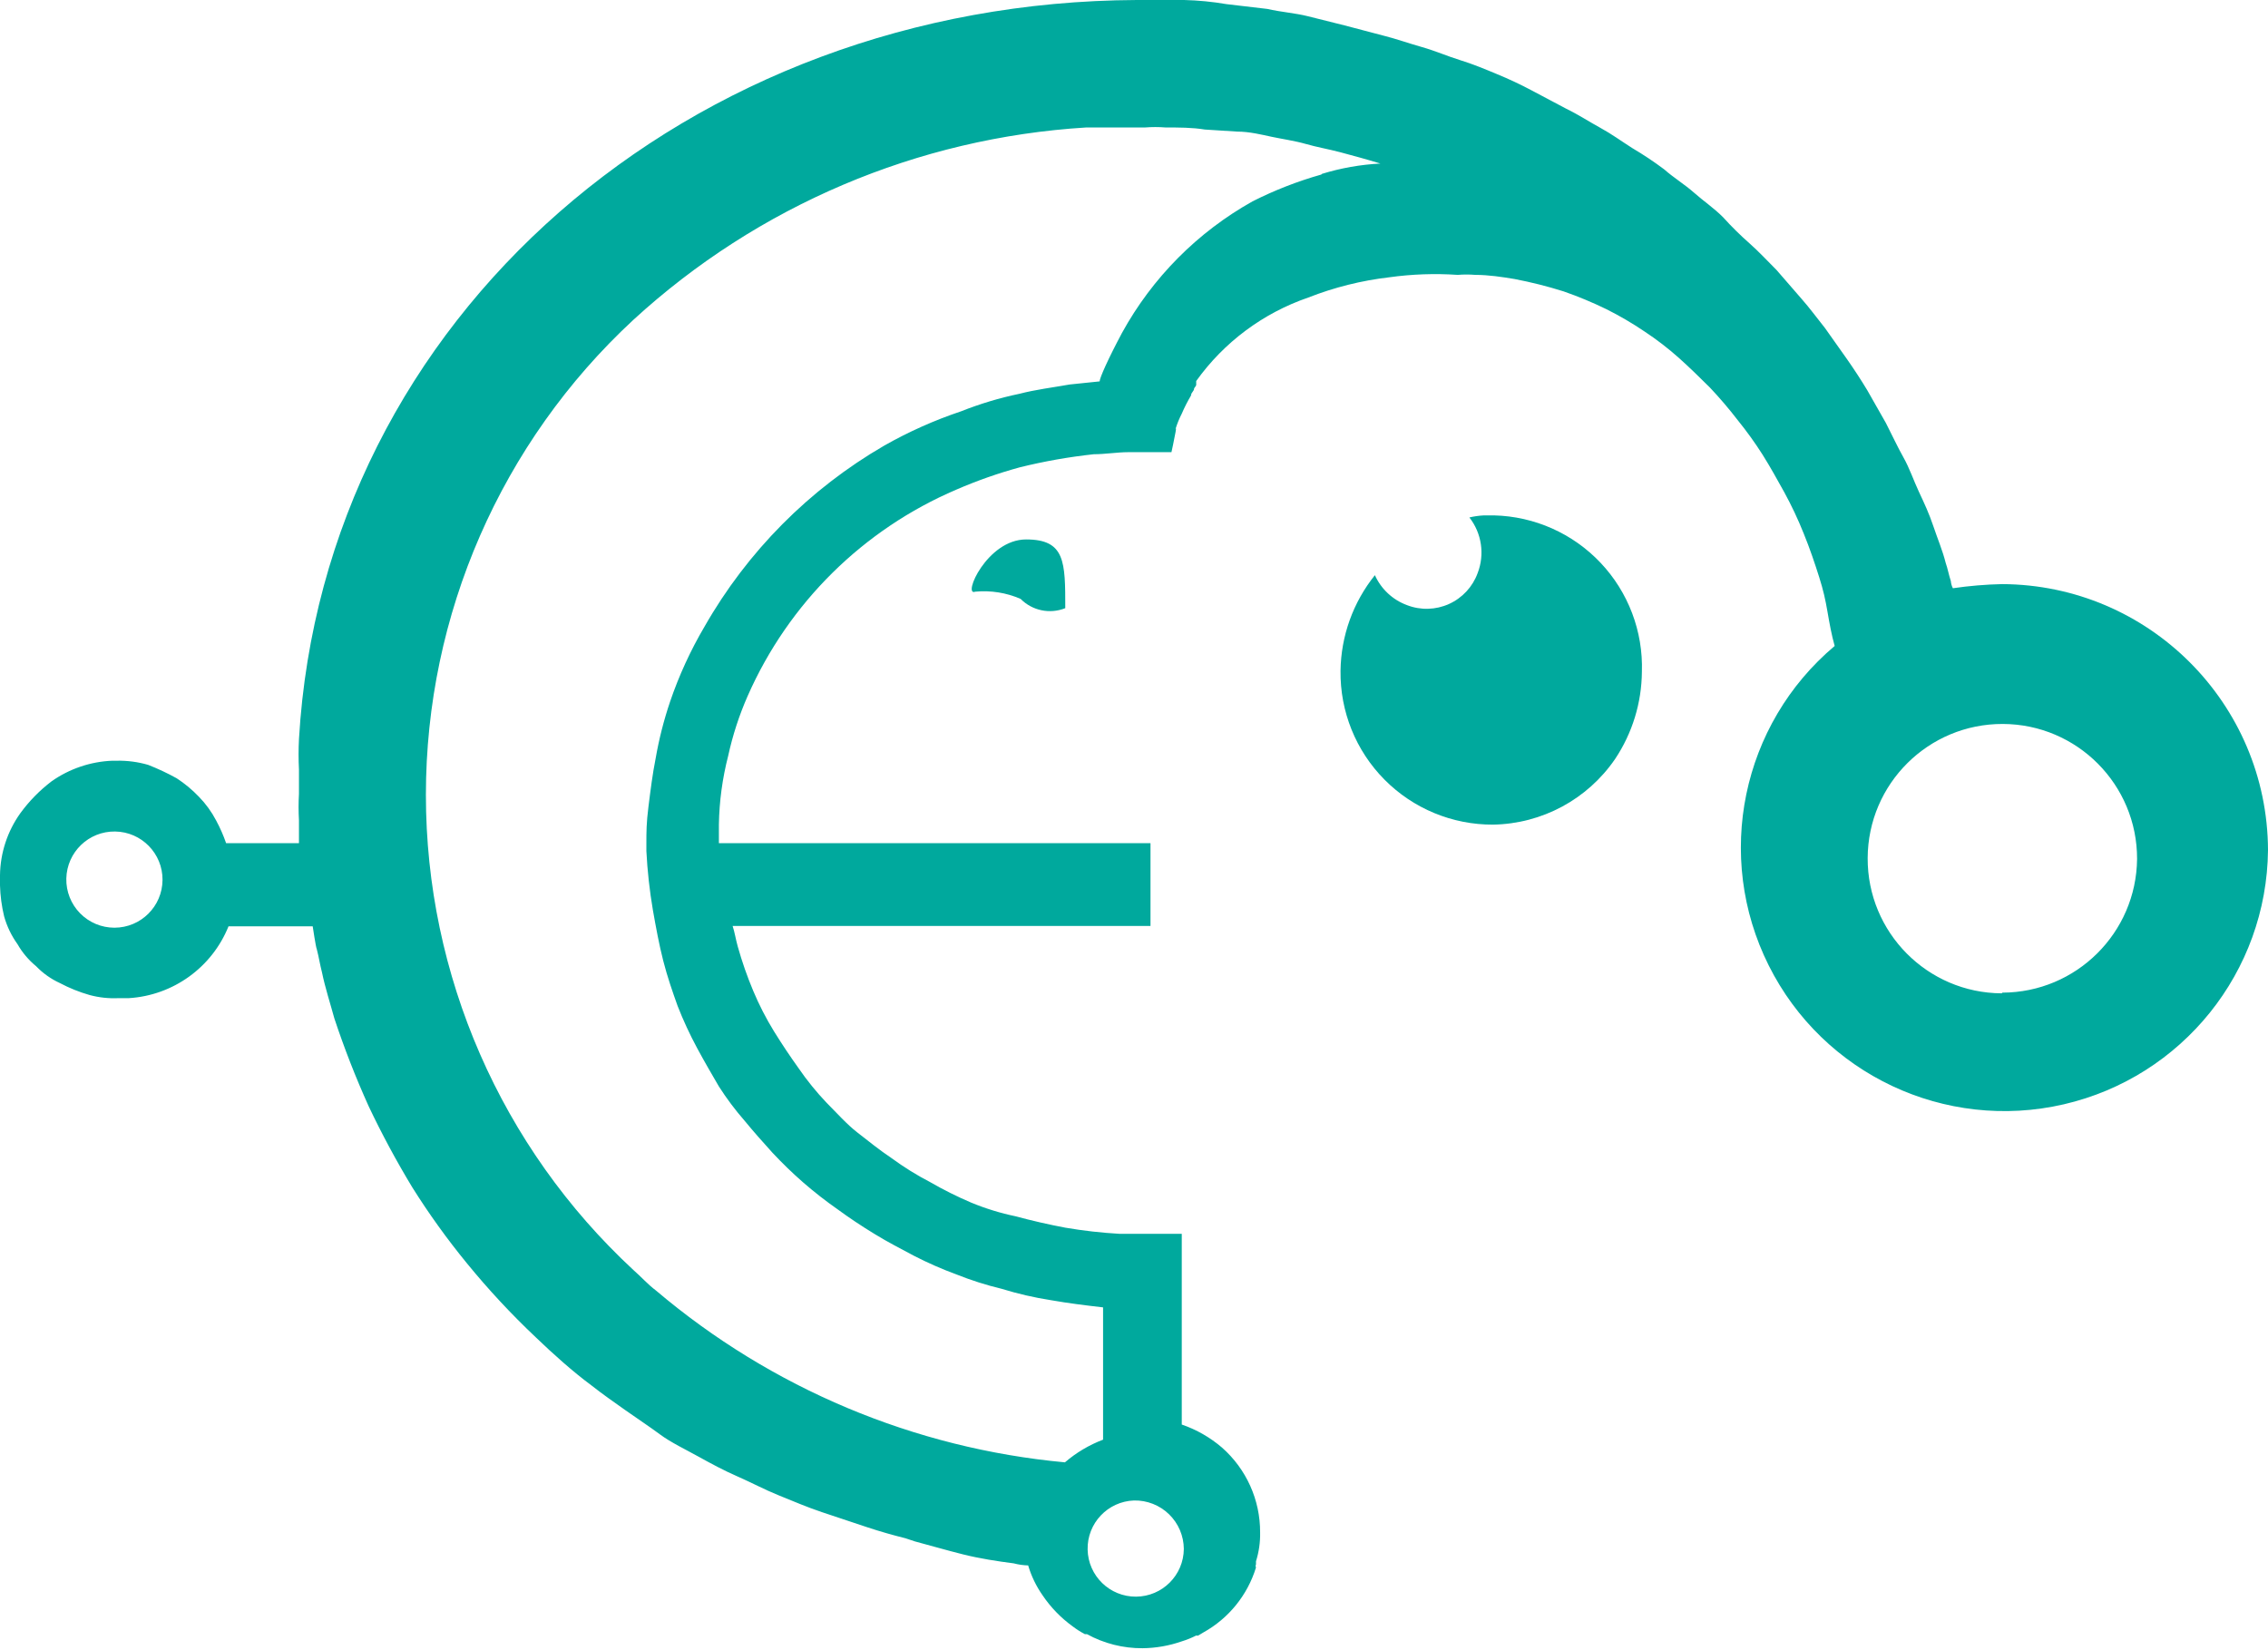
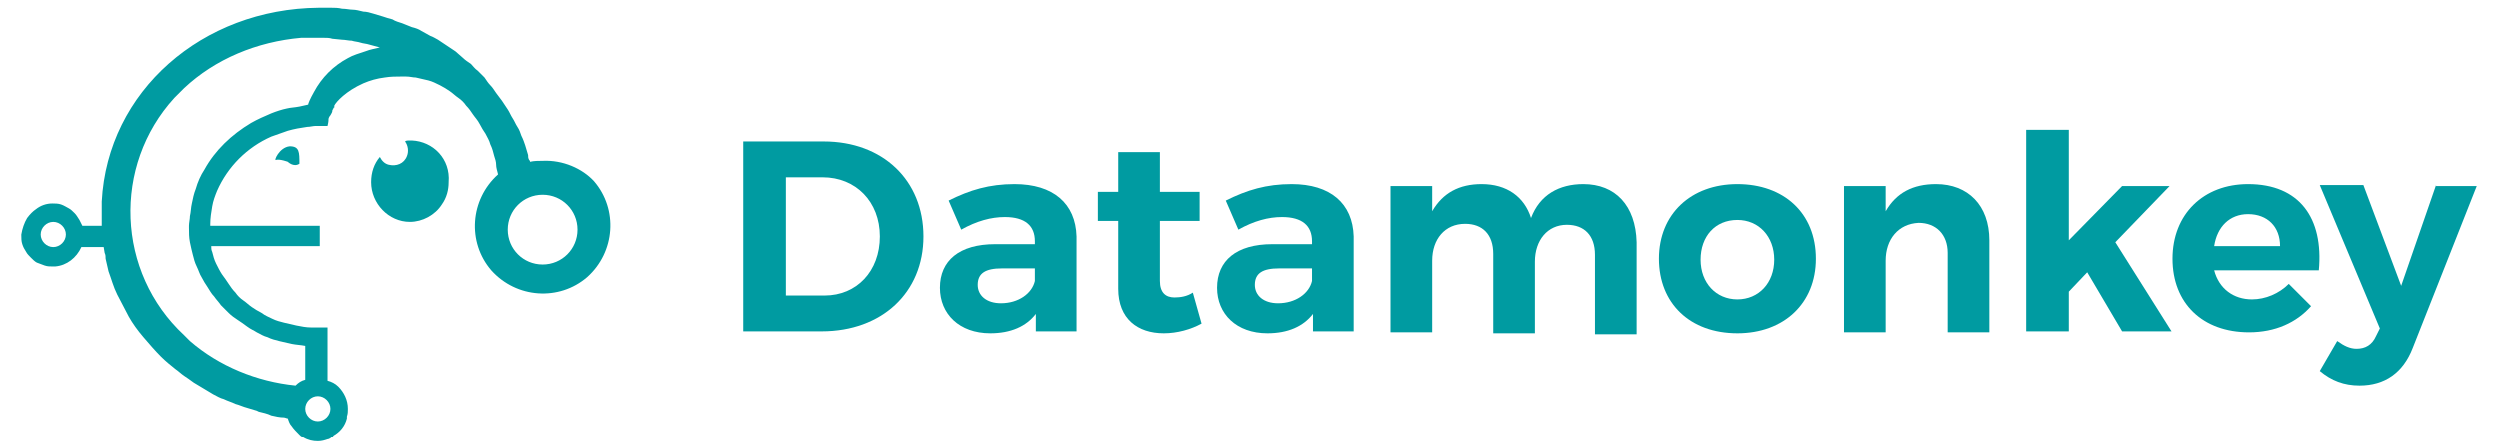
- <svg xmlns="http://www.w3.org/2000/svg" id="Layer_1" data-name="Layer 1" viewBox="0 0 66 48">
-   <defs>
-     <style>.cls-1{fill:#00a99d;}</style>
-   </defs>
-   <path class="cls-1" d="M28.38,17.22a2.68,2.68,0,0,1,1.32.21A1.2,1.2,0,0,0,31,17.7c0-1.35,0-2-1.14-2S28,17.37,28.38,17.22Z" />
-   <path class="cls-1" d="M43.48,15l-.3,0a2.34,2.34,0,0,0-.42.06A1.66,1.66,0,0,1,43,16.68a1.58,1.58,0,0,1-2.06.93,1.65,1.65,0,0,1-.93-.87,4.54,4.54,0,0,0-1,2.78A4.42,4.42,0,0,0,43.45,24,4.39,4.39,0,0,0,47,22.09a4.64,4.64,0,0,0,.78-2.54A4.41,4.41,0,0,0,43.48,15Z" />
-   <path class="cls-1" d="M58.26,17a11.72,11.72,0,0,0-1.43.12.54.54,0,0,1-.06-.21c-.06-.18-.09-.36-.15-.53-.09-.36-.24-.71-.36-1.07s-.27-.68-.42-1-.27-.68-.45-1-.33-.65-.51-1l-.54-.95c-.18-.3-.39-.62-.6-.92l-.63-.89c-.24-.3-.45-.59-.69-.86l-.72-.83c-.27-.27-.51-.53-.78-.77a9.49,9.49,0,0,1-.78-.77c-.27-.27-.57-.47-.84-.71s-.6-.44-.87-.68a10.07,10.07,0,0,0-.93-.62c-.33-.21-.6-.41-.93-.59s-.63-.38-1-.56l-1-.53a11.2,11.2,0,0,0-1-.47c-.36-.15-.72-.3-1.08-.41s-.72-.27-1.11-.38-.75-.24-1.11-.33-.78-.21-1.14-.3L38.05.47c-.36-.09-.78-.12-1.17-.21L35.69.12A8.54,8.54,0,0,0,34.46,0c-.39,0-.78,0-1.2,0h-.18C20.06.06,9.42,9.23,8.7,21.51a8.81,8.81,0,0,0,0,.89v.7a6.87,6.87,0,0,0,0,.78c0,.24,0,.45,0,.66H6.58a4.44,4.44,0,0,0-.29-.66,2.93,2.93,0,0,0-.5-.69,3.66,3.66,0,0,0-.65-.54,7,7,0,0,0-.83-.39,3.07,3.07,0,0,0-.91-.12H3.27a3.3,3.3,0,0,0-1.77.6,4.51,4.51,0,0,0-.91.93A3.18,3.18,0,0,0,0,25.47v.3a4.38,4.38,0,0,0,.12.9,2.58,2.58,0,0,0,.39.81,2.31,2.31,0,0,0,.54.64,2.28,2.28,0,0,0,.69.49,4.49,4.49,0,0,0,.87.35,2.74,2.74,0,0,0,.84.09c.09,0,.15,0,.24,0h.06a3.35,3.35,0,0,0,2.9-2.09H9.1s.09.61.12.67c.06.23.09.44.15.67.09.44.24.9.36,1.34a26.43,26.43,0,0,0,1,2.56A26.4,26.4,0,0,0,12,34.56a21.63,21.63,0,0,0,1.59,2.21,22.76,22.76,0,0,0,2,2.15c.51.49,1.08,1,1.62,1.4.33.26.66.49,1,.73s.69.47,1,.7.75.44,1.11.64.75.41,1.14.58.78.38,1.2.55.84.35,1.26.49l1.32.44c.36.12.75.23,1.11.32l.27.09c.45.12.93.26,1.41.38s1,.2,1.47.26a1.82,1.82,0,0,0,.42.06,3,3,0,0,0,.42.87,3.59,3.59,0,0,0,.87.9,2.5,2.5,0,0,0,.36.23s0,0,.06,0a3.32,3.32,0,0,0,1.62.41,3.58,3.58,0,0,0,1.14-.2,2.56,2.56,0,0,0,.42-.17.11.11,0,0,0,.06,0l.15-.09a3.25,3.25,0,0,0,1.53-1.89.1.1,0,0,1,0-.09s0-.06,0-.09a2.62,2.62,0,0,0,.12-.84,3.27,3.27,0,0,0-1.11-2.47,3.57,3.57,0,0,0-1.17-.67,0,0,0,0,1,0,0V35.91h-1.8A14.31,14.31,0,0,1,31,35.73c-.48-.09-1-.21-1.44-.33A7.21,7.21,0,0,1,28.26,35a11.18,11.18,0,0,1-1.2-.6,8.53,8.53,0,0,1-1.11-.69c-.36-.24-.69-.51-1-.75s-.6-.57-.9-.87a8.08,8.08,0,0,1-.81-1q-.36-.5-.72-1.08a8.62,8.62,0,0,1-.6-1.17,11,11,0,0,1-.45-1.29c-.06-.21-.09-.42-.15-.6H33.48V24.54H20.92V24a8.58,8.58,0,0,1,.27-2,9.17,9.17,0,0,1,.57-1.75,11.62,11.62,0,0,1,6.07-6,13.75,13.75,0,0,1,1.85-.65,16.29,16.29,0,0,1,2.15-.38c.33,0,.69-.06,1-.06h1.26s.09-.41.12-.59,0-.06,0-.09a2.76,2.76,0,0,1,.18-.44,4.45,4.45,0,0,1,.27-.53c0-.09.09-.12.09-.21a.43.43,0,0,0,.06-.09s0,0,0-.06,0,0,0-.06a6.67,6.67,0,0,1,3.26-2.43,9.45,9.45,0,0,1,2.36-.59A9.69,9.69,0,0,1,42.42,8a3.1,3.1,0,0,1,.51,0c.39,0,.78.06,1.14.12a12.69,12.69,0,0,1,1.43.36A11.39,11.39,0,0,1,46.75,9a9.84,9.84,0,0,1,1.11.65,8.69,8.69,0,0,1,1,.77c.3.27.6.56.9.86a12.31,12.31,0,0,1,.81.95,10.77,10.77,0,0,1,.72,1c.24.38.45.77.63,1.09a11.06,11.06,0,0,1,.57,1.21c.18.44.33.89.45,1.27s.18.65.24,1,.12.68.21,1A7.67,7.67,0,1,0,66,24.74,7.77,7.77,0,0,0,58.26,17ZM1.93,25.57A1.4,1.4,0,1,1,3.33,27,1.4,1.4,0,0,1,1.93,25.57ZM34.45,45.08A1.4,1.4,0,1,1,33,43.67,1.42,1.42,0,0,1,34.45,45.08Zm4-40a11.18,11.18,0,0,0-2,.78,9.79,9.79,0,0,0-3.8,3.83C32.25,10.44,32,11,32,11.1v0l-.87.09c-.51.09-1,.15-1.46.27a10.24,10.24,0,0,0-1.7.51,12.72,12.72,0,0,0-2.24,1,14.25,14.25,0,0,0-5.23,5.27,11.81,11.81,0,0,0-1,2.18,11.08,11.08,0,0,0-.42,1.65c-.09.45-.15.93-.21,1.41s-.06.72-.06,1.08v.21A14.7,14.7,0,0,0,19,26.49c.09.51.18,1,.3,1.47s.27.9.42,1.32a11.24,11.24,0,0,0,.57,1.23c.21.39.42.75.63,1.11a8.37,8.37,0,0,0,.75,1c.27.33.54.63.81.93a12.28,12.28,0,0,0,.9.87,12.05,12.05,0,0,0,1,.78q.49.36,1.08.72c.39.24.75.42,1.14.63a10.91,10.91,0,0,0,1.23.54,9.62,9.62,0,0,0,1.32.42,10.08,10.08,0,0,0,1.43.33c.51.09,1,.15,1.52.21V41.9h0a3.74,3.74,0,0,0-1.11.66,21.46,21.46,0,0,1-11.9-5c-.24-.18-.42-.39-.66-.6a18.85,18.85,0,0,1,0-27.65,21.43,21.43,0,0,1,13.18-5.6l.48,0,.63,0c.21,0,.39,0,.6,0a3.81,3.81,0,0,1,.6,0c.39,0,.78,0,1.14.06L36,3.83c.36,0,.72.09,1,.15s.69.12,1,.21.66.15,1,.24.78.21,1.17.33A7,7,0,0,0,38.47,5.06Zm19.8,23.83A3.92,3.92,0,1,1,62.19,25,3.93,3.93,0,0,1,58.27,28.89Z" />
+ <svg xmlns="http://www.w3.org/2000/svg" version="1.1" id="Layer_1" x="0px" y="0px" viewBox="0 0 258 46" style="enable-background:new 0 0 258 46;" xml:space="preserve">
+   <style type="text/css">
+ 	.st0{fill:#009BA1;}
+ </style>
+   <g>
+     <path class="st0" d="M85,14.6h-8.3v19.6h8.1c6.2,0,10.5-4,10.5-9.8C95.3,18.6,91.1,14.6,85,14.6z M85.1,30.5h-4V18.3h3.8   c3.4,0,5.9,2.5,5.9,6.1C90.8,28,88.4,30.5,85.1,30.5z" />
+     <path class="st0" d="M104.7,19c-2.6,0-4.6,0.6-6.8,1.7l1.3,3c1.6-0.9,3.1-1.3,4.5-1.3c2.1,0,3.1,0.9,3.1,2.5v0.3h-4.1   c-3.7,0-5.7,1.7-5.7,4.5c0,2.7,2,4.7,5.2,4.7c2.1,0,3.7-0.7,4.7-2v1.8h4.2l0-9.8C111,21,108.7,19,104.7,19z M106.8,29   c-0.3,1.3-1.7,2.3-3.5,2.3c-1.5,0-2.4-0.8-2.4-1.9c0-1.2,0.8-1.7,2.5-1.7h3.4V29z" />
+     <path class="st0" d="M121.2,30.7c-0.9,0-1.5-0.5-1.5-1.7v-6.2h4.1v-3h-4.1v-4.1h-4.3v4.1h-2.1v3h2.1v7c0,3.1,2,4.6,4.7,4.6   c1.4,0,2.8-0.4,3.9-1l-0.9-3.2C122.5,30.6,121.8,30.7,121.2,30.7z" />
+     <path class="st0" d="M133.3,19c-2.6,0-4.6,0.6-6.8,1.7l1.3,3c1.6-0.9,3.1-1.3,4.5-1.3c2.1,0,3.1,0.9,3.1,2.5v0.3h-4.1   c-3.7,0-5.7,1.7-5.7,4.5c0,2.7,2,4.7,5.2,4.7c2.1,0,3.7-0.7,4.7-2v1.8h4.2l0-9.8C139.6,21,137.3,19,133.3,19z M135.4,29   c-0.3,1.3-1.7,2.3-3.5,2.3c-1.5,0-2.4-0.8-2.4-1.9c0-1.2,0.8-1.7,2.5-1.7h3.4V29z" />
+     <path class="st0" d="M163.4,19c-2.5,0-4.5,1.1-5.4,3.5c-0.7-2.2-2.5-3.5-5.1-3.5c-2.3,0-4,0.9-5.1,2.8v-2.6h-4.3v15.1h4.3v-7.4   c0-2.2,1.3-3.8,3.4-3.8c1.8,0,2.9,1.1,2.9,3.1v8.2h4.3v-7.4c0-2.2,1.3-3.8,3.3-3.8c1.8,0,2.9,1.1,2.9,3.1v8.2h4.3v-9.5   C168.8,21.2,166.7,19,163.4,19z" />
+     <path class="st0" d="M179.3,19c-4.8,0-8.1,3.1-8.1,7.7c0,4.6,3.2,7.7,8.1,7.7c4.8,0,8.1-3.1,8.1-7.7C187.4,22,184.1,19,179.3,19z    M179.3,30.9c-2.2,0-3.8-1.7-3.8-4.1s1.5-4.1,3.8-4.1c2.2,0,3.8,1.7,3.8,4.1S181.5,30.9,179.3,30.9z" />
+     <path class="st0" d="M199.8,19c-2.4,0-4.1,0.9-5.2,2.8v-2.6h-4.3v15.1h4.3v-7.4c0-2.2,1.3-3.8,3.4-3.9c1.8,0,3,1.2,3,3.1v8.2h4.3   v-9.5C205.3,21.2,203.1,19,199.8,19z" />
+     <polygon class="st0" points="223.9,19.2 219,19.2 213.5,24.8 213.5,13.4 209.1,13.4 209.1,34.2 213.5,34.2 213.5,30.1 215.4,28.1    219,34.2 224.1,34.2 218.3,25  " />
+     <path class="st0" d="M232,19c-4.6,0-7.8,3.1-7.8,7.7c0,4.6,3.1,7.6,7.9,7.6c2.7,0,4.9-1,6.4-2.7l-2.3-2.3c-1,1-2.4,1.6-3.8,1.6   c-1.9,0-3.4-1.1-3.9-3h10.8C239.8,22.5,237.3,19,232,19z M228.5,25.4c0.3-2,1.6-3.3,3.5-3.3c2,0,3.3,1.3,3.3,3.3H228.5z" />
+     <path class="st0" d="M251.4,19.1l-3.6,10.4l-3.9-10.4h-4.5l6.2,14.8l-0.4,0.8c-0.4,0.9-1.1,1.3-2,1.3c-0.7,0-1.3-0.3-2-0.8   l-1.8,3.1c1.2,1,2.5,1.5,4.1,1.5c2.6,0,4.5-1.3,5.5-3.9l6.6-16.7H251.4z" />
+     <path class="st0" d="M28.5,16.5c0.4-0.1,1.2,0.2,1.2,0.2s0.6,0.6,1.2,0.2c0-1.2,0-1.8-1-1.8C28.8,15.2,28.2,16.7,28.5,16.5z" />
+     <path class="st0" d="M42.5,14.5C42.4,14.5,42.4,14.5,42.5,14.5c-0.1,0-0.3,0-0.3,0c-0.1,0-0.3,0-0.4,0.1c0.3,0.4,0.4,1,0.2,1.5   c-0.3,0.8-1.1,1.1-1.9,0.9c0,0,0,0,0,0c-0.4-0.1-0.7-0.4-0.9-0.8c-0.6,0.7-0.9,1.6-0.9,2.6c0,2.2,1.8,4.1,4,4.1c0,0,0,0,0,0   c1.3,0,2.6-0.7,3.3-1.8c0.5-0.7,0.7-1.5,0.7-2.3C46.5,16.4,44.7,14.6,42.5,14.5z" />
+     <path class="st0" d="M56,16.6c-0.4,0-0.9,0-1.3,0.1c0-0.1,0-0.1-0.1-0.2c-0.1-0.2-0.1-0.3-0.1-0.5c-0.1-0.3-0.2-0.7-0.3-1   s-0.2-0.6-0.4-1c-0.1-0.3-0.2-0.6-0.4-0.9c-0.2-0.3-0.3-0.6-0.5-0.9c-0.2-0.3-0.3-0.6-0.5-0.9s-0.4-0.6-0.6-0.9l-0.6-0.8   c-0.2-0.3-0.4-0.6-0.6-0.8C50.4,8.6,50.2,8.3,50,8c-0.2-0.2-0.5-0.5-0.7-0.7c-0.3-0.2-0.5-0.5-0.7-0.7C48.3,6.4,48,6.2,47.8,6   S47.2,5.5,47,5.3c-0.3-0.2-0.6-0.4-0.9-0.6c-0.3-0.2-0.6-0.4-0.9-0.6C45,4,44.7,3.8,44.4,3.7l-0.9-0.5c-0.3-0.2-0.6-0.3-1-0.4   c-0.3-0.1-0.7-0.3-1-0.4c-0.3-0.1-0.7-0.2-1-0.4c-0.4-0.1-0.7-0.2-1-0.3c-0.3-0.1-0.7-0.2-1-0.3s-0.7-0.2-1-0.2   C37.1,1.1,36.7,1,36.4,1s-0.7-0.1-1.1-0.1c-0.4-0.1-0.8-0.1-1.1-0.1c-0.4,0-0.7,0-1.1,0h-0.2c-12,0.1-21.8,8.6-22.4,20   c0,0.3,0,0.6,0,0.8V22c0,0.2,0,0.5,0,0.7c0,0.2,0,0.4,0,0.6h-2c-0.1-0.2-0.2-0.4-0.3-0.6C8,22.4,7.9,22.2,7.7,22   c-0.2-0.2-0.4-0.4-0.6-0.5c-0.2-0.1-0.5-0.3-0.8-0.4c-0.3-0.1-0.6-0.1-0.9-0.1H5.4c-0.6,0-1.2,0.2-1.7,0.6   c-0.3,0.2-0.6,0.5-0.9,0.9c-0.3,0.5-0.5,1.1-0.6,1.7v0.1c0,0.3,0,0.6,0.1,0.9c0.1,0.3,0.2,0.5,0.4,0.8c0.1,0.2,0.3,0.4,0.5,0.6   c0.2,0.2,0.4,0.4,0.6,0.5c0.3,0.1,0.5,0.2,0.8,0.3c0.3,0.1,0.5,0.1,0.8,0.1c0.1,0,0.1,0,0.2,0h0.1c1.2-0.1,2.2-0.9,2.7-2h2.3   c0,0,0.1,0.6,0.1,0.6c0.1,0.2,0.1,0.4,0.1,0.6c0.1,0.4,0.2,0.9,0.3,1.3c0.3,0.8,0.5,1.6,0.9,2.4c0.4,0.8,0.8,1.5,1.2,2.3   c0.4,0.7,0.9,1.4,1.5,2.1c0.6,0.7,1.2,1.4,1.8,2c0.5,0.5,1,0.9,1.5,1.3c0.3,0.2,0.6,0.5,0.9,0.7s0.6,0.4,1,0.7   c0.3,0.2,0.7,0.4,1,0.6c0.3,0.2,0.7,0.4,1,0.6c0.4,0.2,0.7,0.4,1.1,0.5c0.4,0.2,0.8,0.3,1.2,0.5c0.4,0.1,0.8,0.3,1.2,0.4   c0.3,0.1,0.7,0.2,1,0.3l0.2,0.1c0.4,0.1,0.9,0.2,1.3,0.4c0.4,0.1,0.9,0.2,1.3,0.2c0.1,0,0.3,0.1,0.4,0.1c0.1,0.3,0.2,0.6,0.4,0.8   c0.2,0.3,0.5,0.6,0.8,0.9c0.1,0.1,0.2,0.2,0.3,0.2c0,0,0,0,0.1,0c0.5,0.3,1,0.4,1.5,0.4c0.4,0,0.7-0.1,1-0.2c0.1,0,0.3-0.1,0.4-0.2   c0,0,0,0,0.1,0c0.1,0,0.1-0.1,0.1-0.1c0.7-0.4,1.2-1,1.4-1.8c0,0,0-0.1,0-0.1c0,0,0-0.1,0-0.1c0.1-0.3,0.1-0.5,0.1-0.8   c0-0.9-0.4-1.7-1-2.3c-0.3-0.3-0.7-0.5-1.1-0.6c0,0,0,0,0,0v-5.5h-1.7c-0.5,0-1-0.1-1.5-0.2c-0.4-0.1-0.9-0.2-1.3-0.3   c-0.4-0.1-0.8-0.2-1.2-0.4c-0.4-0.2-0.7-0.3-1.1-0.6c-0.4-0.2-0.7-0.4-1-0.6c-0.3-0.2-0.6-0.5-0.9-0.7s-0.6-0.5-0.8-0.8   c-0.3-0.3-0.5-0.6-0.7-0.9c-0.2-0.3-0.4-0.6-0.7-1c-0.2-0.3-0.4-0.7-0.6-1.1c-0.2-0.4-0.3-0.8-0.4-1.2c-0.1-0.2-0.1-0.4-0.1-0.6   h11.2v-2.1H21.7v-0.2c0-0.6,0.1-1.2,0.2-1.8c0.1-0.6,0.3-1.1,0.5-1.6c1.1-2.5,3.1-4.5,5.6-5.6c0.6-0.2,1.1-0.4,1.7-0.6   c0.7-0.2,1.3-0.3,2-0.4c0.3,0,0.6-0.1,0.9-0.1h1.2c0,0,0.1-0.4,0.1-0.6c0,0,0-0.1,0-0.1c0-0.1,0.1-0.3,0.2-0.4   c0.1-0.2,0.2-0.3,0.2-0.5c0-0.1,0.1-0.1,0.1-0.2c0,0,0-0.1,0.1-0.1c0,0,0,0,0-0.1s0,0,0-0.1c0.2-0.4,1.2-1.5,3-2.3   c0.7-0.3,1.4-0.5,2.2-0.6c0.6-0.1,1.2-0.1,1.7-0.1c0.2,0,0.3,0,0.5,0c0.4,0,0.7,0.1,1,0.1c0.4,0.1,0.9,0.2,1.3,0.3   c0.4,0.1,0.8,0.3,1.2,0.5c0.4,0.2,0.7,0.4,1,0.6c0.3,0.2,0.6,0.5,0.9,0.7c0.3,0.2,0.6,0.5,0.8,0.8c0.3,0.3,0.5,0.6,0.7,0.9   c0.2,0.3,0.5,0.6,0.7,1c0.2,0.4,0.4,0.7,0.6,1c0.2,0.4,0.4,0.7,0.5,1.1c0.2,0.4,0.3,0.8,0.4,1.2c0.1,0.3,0.2,0.6,0.2,0.9   s0.1,0.6,0.2,1c-2.9,2.6-3.2,7-0.7,9.9c2.6,2.9,7,3.2,9.9,0.7c2.9-2.6,3.2-7,0.7-9.9C60.1,17.4,58.1,16.5,56,16.6z M5.5,25.5   C5.5,25.5,5.5,25.5,5.5,25.5c-0.7,0-1.3-0.6-1.3-1.3s0.6-1.3,1.3-1.3s1.3,0.6,1.3,1.3C6.8,24.9,6.2,25.5,5.5,25.5z M32.8,40.9   c0.7,0,1.3,0.6,1.3,1.3c0,0.7-0.6,1.3-1.3,1.3s-1.3-0.6-1.3-1.3S32.1,40.9,32.8,40.9z M37.7,5.3c-0.6,0.2-1.3,0.4-1.8,0.7   c-1.5,0.8-2.7,2-3.5,3.5c-0.4,0.7-0.6,1.2-0.6,1.3v0L30.9,11c-0.5,0.1-0.9,0.1-1.3,0.2c-0.5,0.1-1.1,0.3-1.6,0.5   c-0.7,0.3-1.4,0.6-2.1,1c-2,1.2-3.7,2.8-4.8,4.8c-0.4,0.6-0.7,1.3-0.9,2c-0.2,0.5-0.3,1-0.4,1.5c-0.1,0.4-0.1,0.9-0.2,1.3   c0,0.3-0.1,0.7-0.1,1v0.2c0,0.5,0,1,0.1,1.5c0.1,0.5,0.2,0.9,0.3,1.3s0.2,0.8,0.4,1.2c0.2,0.4,0.3,0.8,0.5,1.1   c0.2,0.4,0.4,0.7,0.6,1c0.2,0.3,0.4,0.7,0.7,1c0.2,0.3,0.5,0.6,0.7,0.9c0.3,0.3,0.5,0.5,0.8,0.8c0.3,0.3,0.6,0.5,0.9,0.7   c0.3,0.2,0.6,0.4,1,0.7s0.7,0.4,1,0.6c0.4,0.2,0.7,0.4,1.1,0.5c0.4,0.2,0.8,0.3,1.2,0.4c0.4,0.1,0.9,0.2,1.3,0.3   c0.5,0.1,0.9,0.1,1.4,0.2v3.5h0c-0.4,0.1-0.7,0.3-1,0.6c-4-0.4-7.9-2-10.9-4.6c-0.2-0.2-0.4-0.4-0.6-0.6c-7-6.5-7.4-17.5-1-24.5   c0.3-0.3,0.6-0.6,1-1c3.2-3,7.5-4.8,12.1-5.2c0.1,0,0.3,0,0.4,0c0.2,0,0.4,0,0.6,0s0.4,0,0.6,0c0.2,0,0.4,0,0.6,0   c0.4,0,0.7,0,1,0.1l1,0.1c0.3,0,0.7,0.1,1,0.1c0.3,0.1,0.6,0.1,0.9,0.2c0.3,0.1,0.6,0.1,0.9,0.2c0.4,0.1,0.7,0.2,1.1,0.3   C38.8,5,38.2,5.1,37.7,5.3z M56,27.3c-2,0-3.6-1.6-3.6-3.6c0-2,1.6-3.6,3.6-3.6s3.6,1.6,3.6,3.6C59.6,25.7,58,27.3,56,27.3z" />
+   </g>
</svg>
